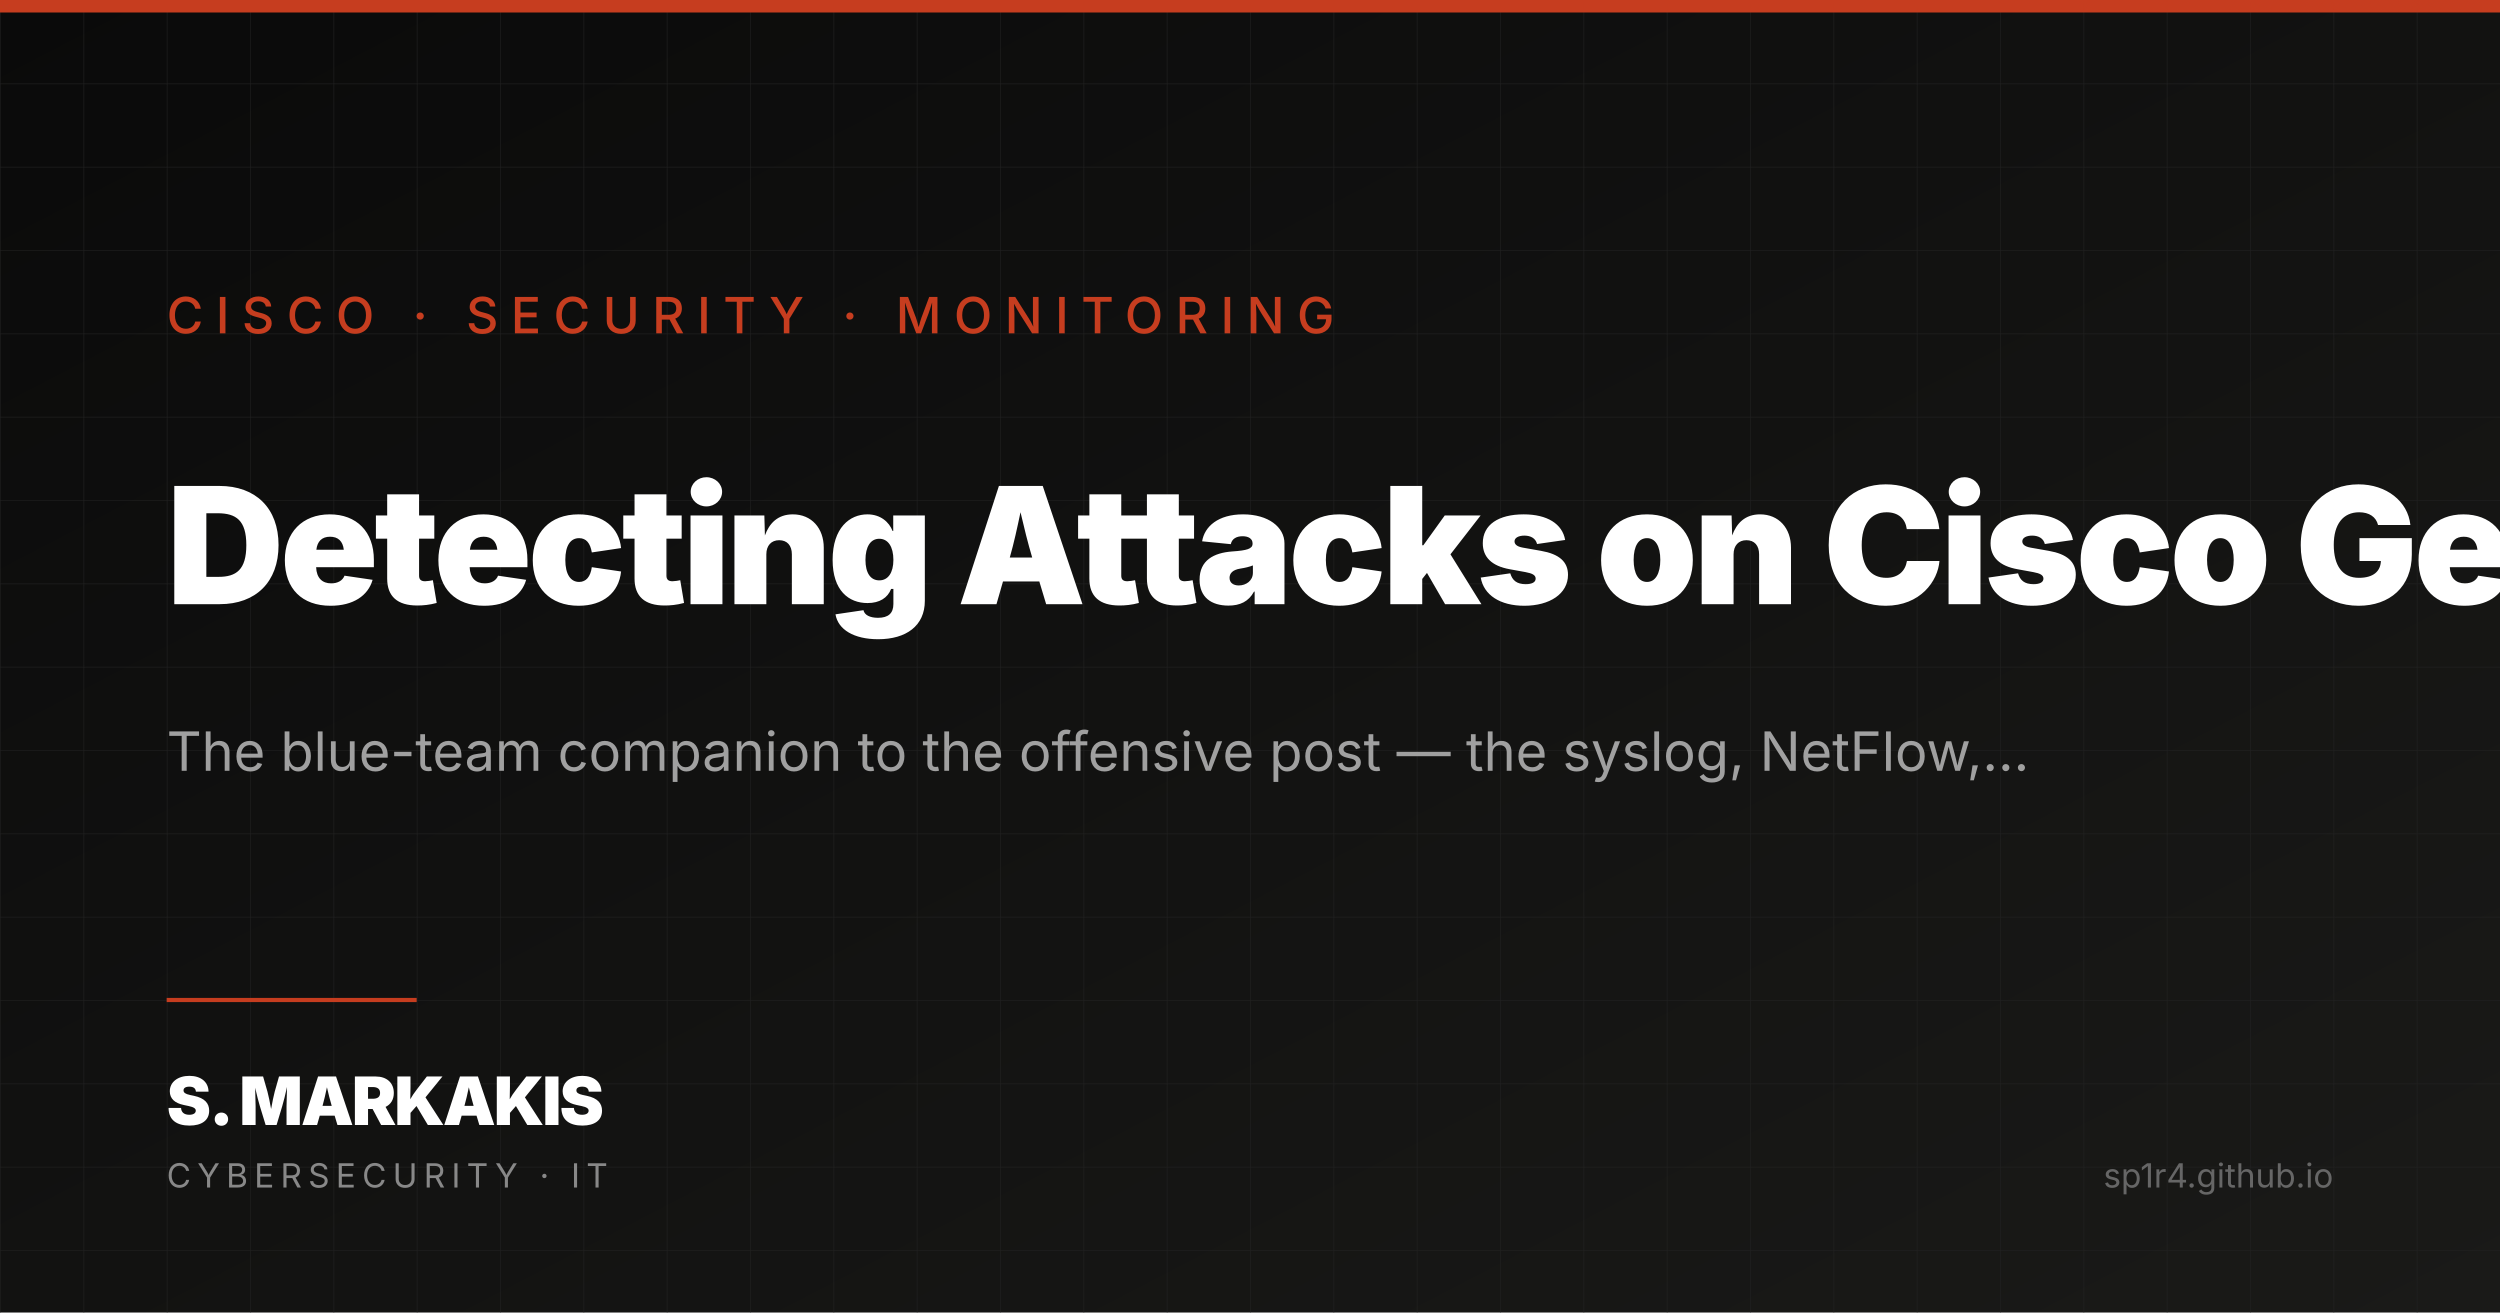
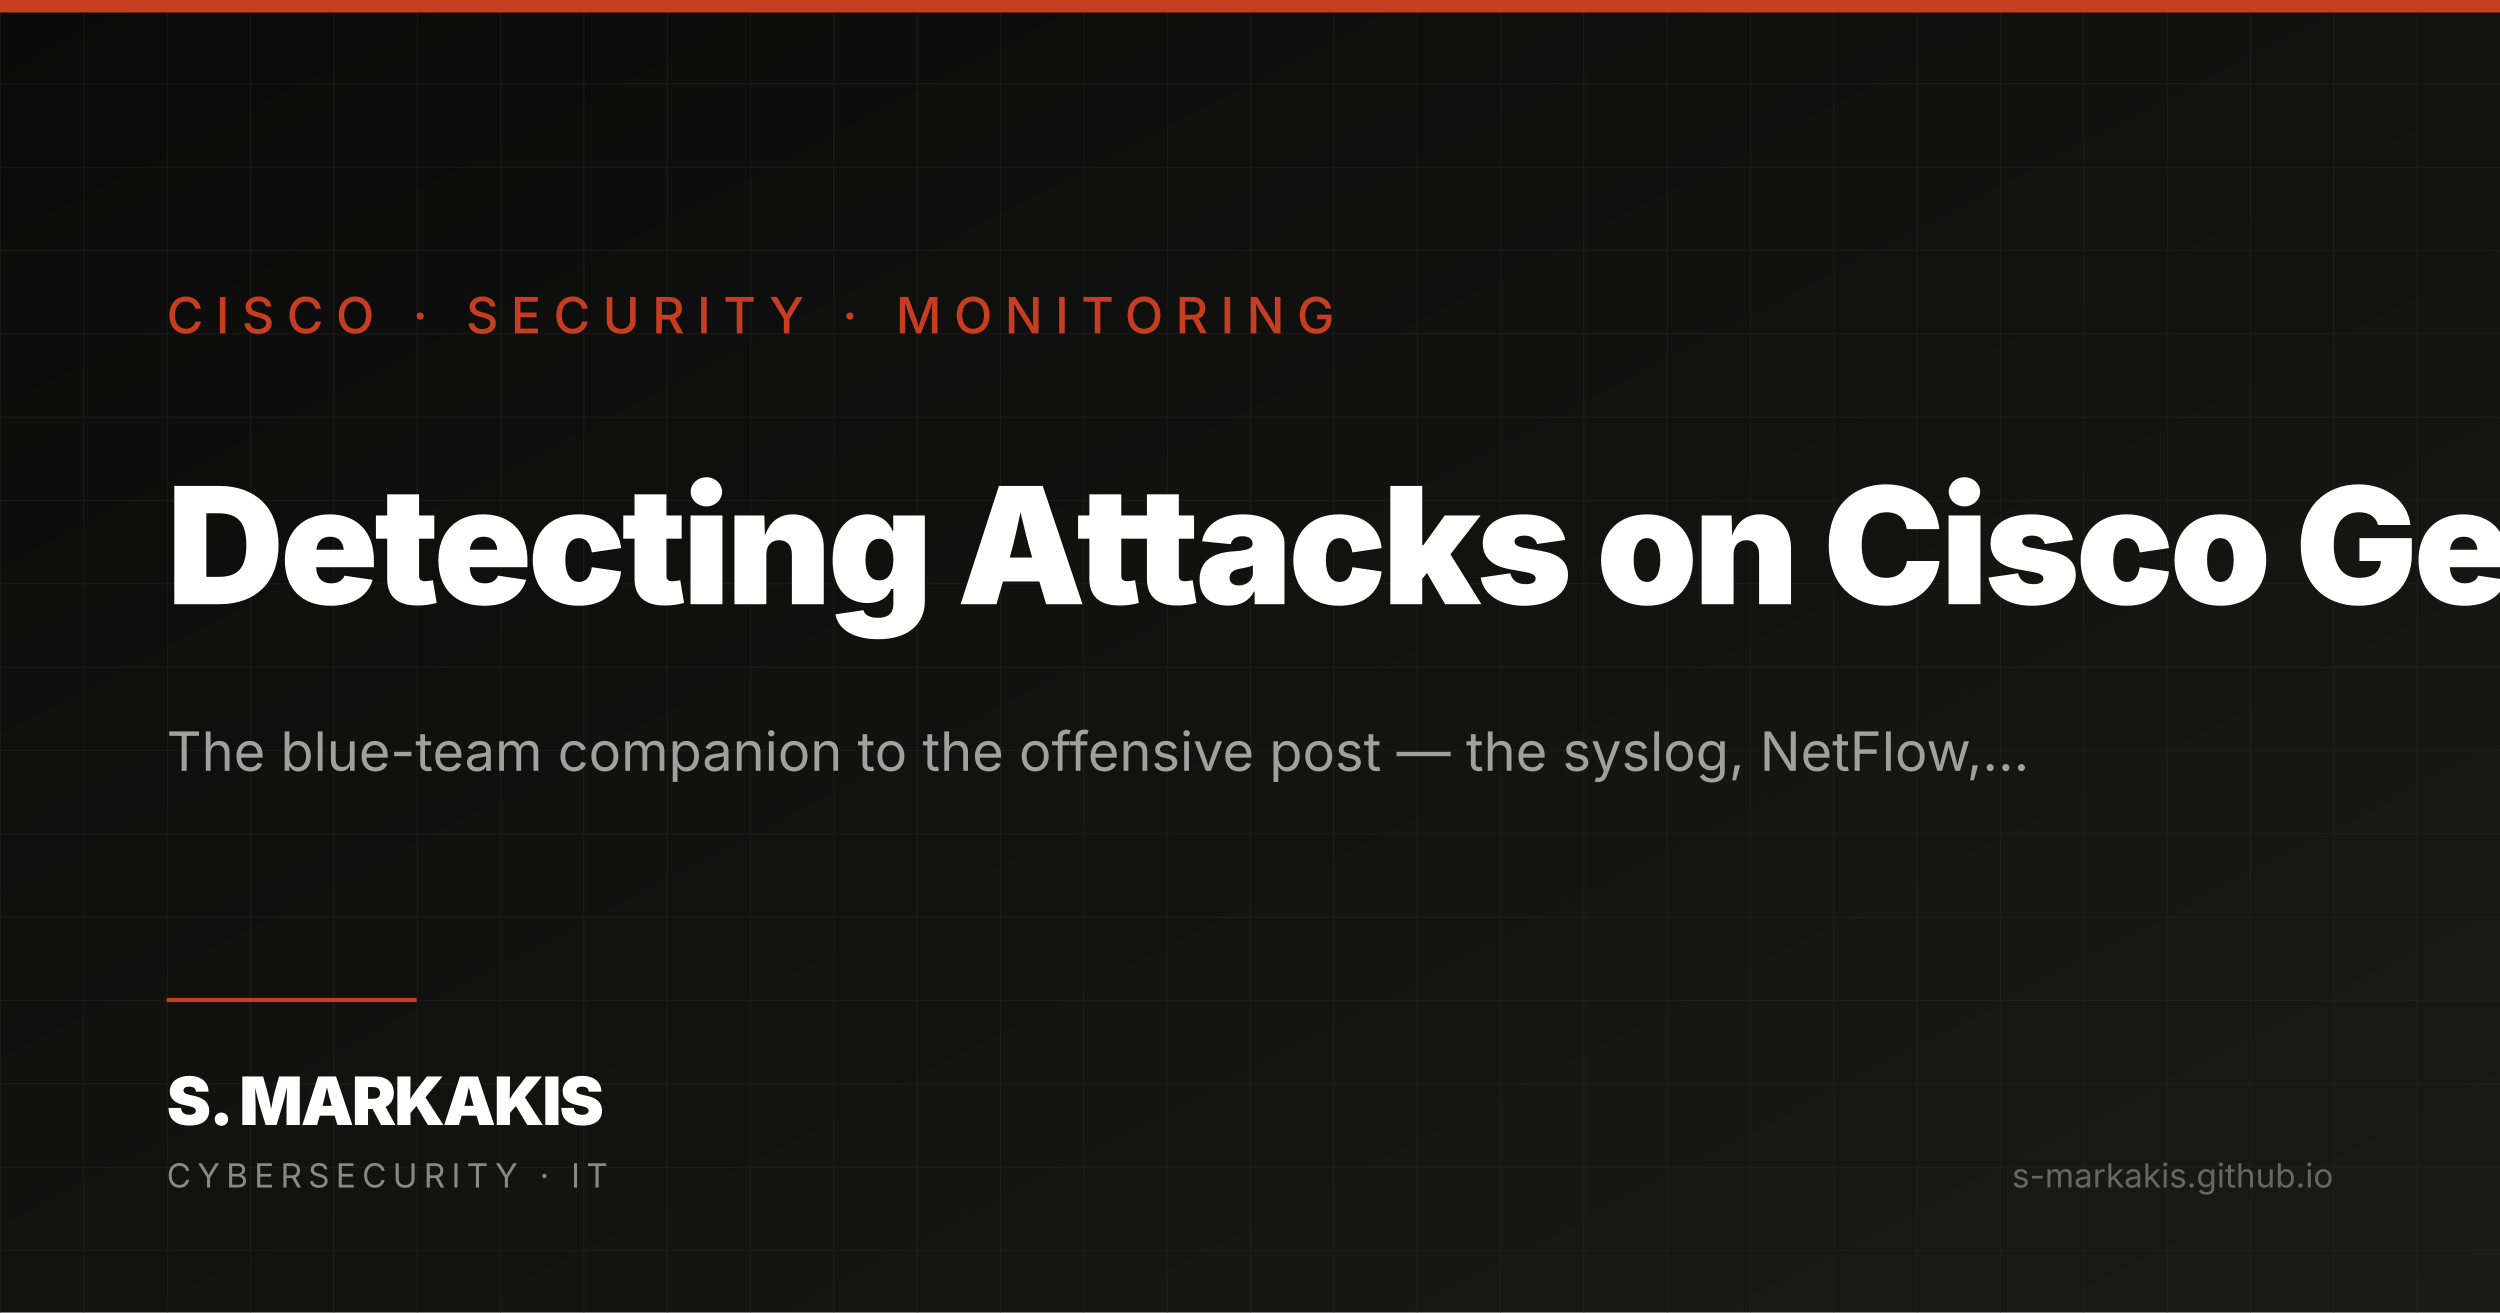
<svg xmlns="http://www.w3.org/2000/svg" viewBox="0 0 1200 630" width="1200" height="630">
  <defs>
    <linearGradient id="bg" x1="0" y1="0" x2="1" y2="1">
      <stop offset="0%" stop-color="#0a0a0a" />
      <stop offset="100%" stop-color="#1a1a18" />
    </linearGradient>
    <pattern id="grid" width="40" height="40" patternUnits="userSpaceOnUse">
      <path d="M 40 0 L 0 0 0 40" fill="none" stroke="#222" stroke-width="0.5" />
    </pattern>
  </defs>
  <rect width="1200" height="630" fill="url(#bg)" />
  <rect width="1200" height="630" fill="url(#grid)" />
  <rect x="0" y="0" width="1200" height="6" fill="#c63d1f" />
  <text x="80" y="160" font-family="Inter, Helvetica, Arial, sans-serif" font-size="24" font-weight="500" fill="#c63d1f" letter-spacing="6">CISCO · SECURITY · MONITORING</text>
  <text x="80" y="290" font-family="Inter, Helvetica, Arial, sans-serif" font-size="78" font-weight="900" fill="#ffffff" letter-spacing="-2">Detecting Attacks on Cisco Gear</text>
  <text x="80" y="370" font-family="Inter, Helvetica, Arial, sans-serif" font-size="26" font-weight="400" fill="#a0a0a0">The blue-team companion to the offensive post — the syslog, NetFlow,…</text>
  <line x1="80" y1="480" x2="200" y2="480" stroke="#c63d1f" stroke-width="2" />
  <text x="80" y="540" font-family="Inter, Helvetica, Arial, sans-serif" font-size="32" font-weight="900" fill="#ffffff" letter-spacing="-1">S. MARKAKIS</text>
  <text x="80" y="570" font-family="Inter, Helvetica, Arial, sans-serif" font-size="16" font-weight="400" fill="#888" letter-spacing="3">CYBERSECURITY · IT</text>
-   <text x="1120" y="570" font-family="Inter, Helvetica, Arial, sans-serif" font-size="16" font-weight="400" fill="#666" text-anchor="end">sp1r4.github.io</text>
+   <text x="1120" y="570" font-family="Inter, Helvetica, Arial, sans-serif" font-size="16" font-weight="400" fill="#666" text-anchor="end">s-markakis.github.io</text>
</svg>
